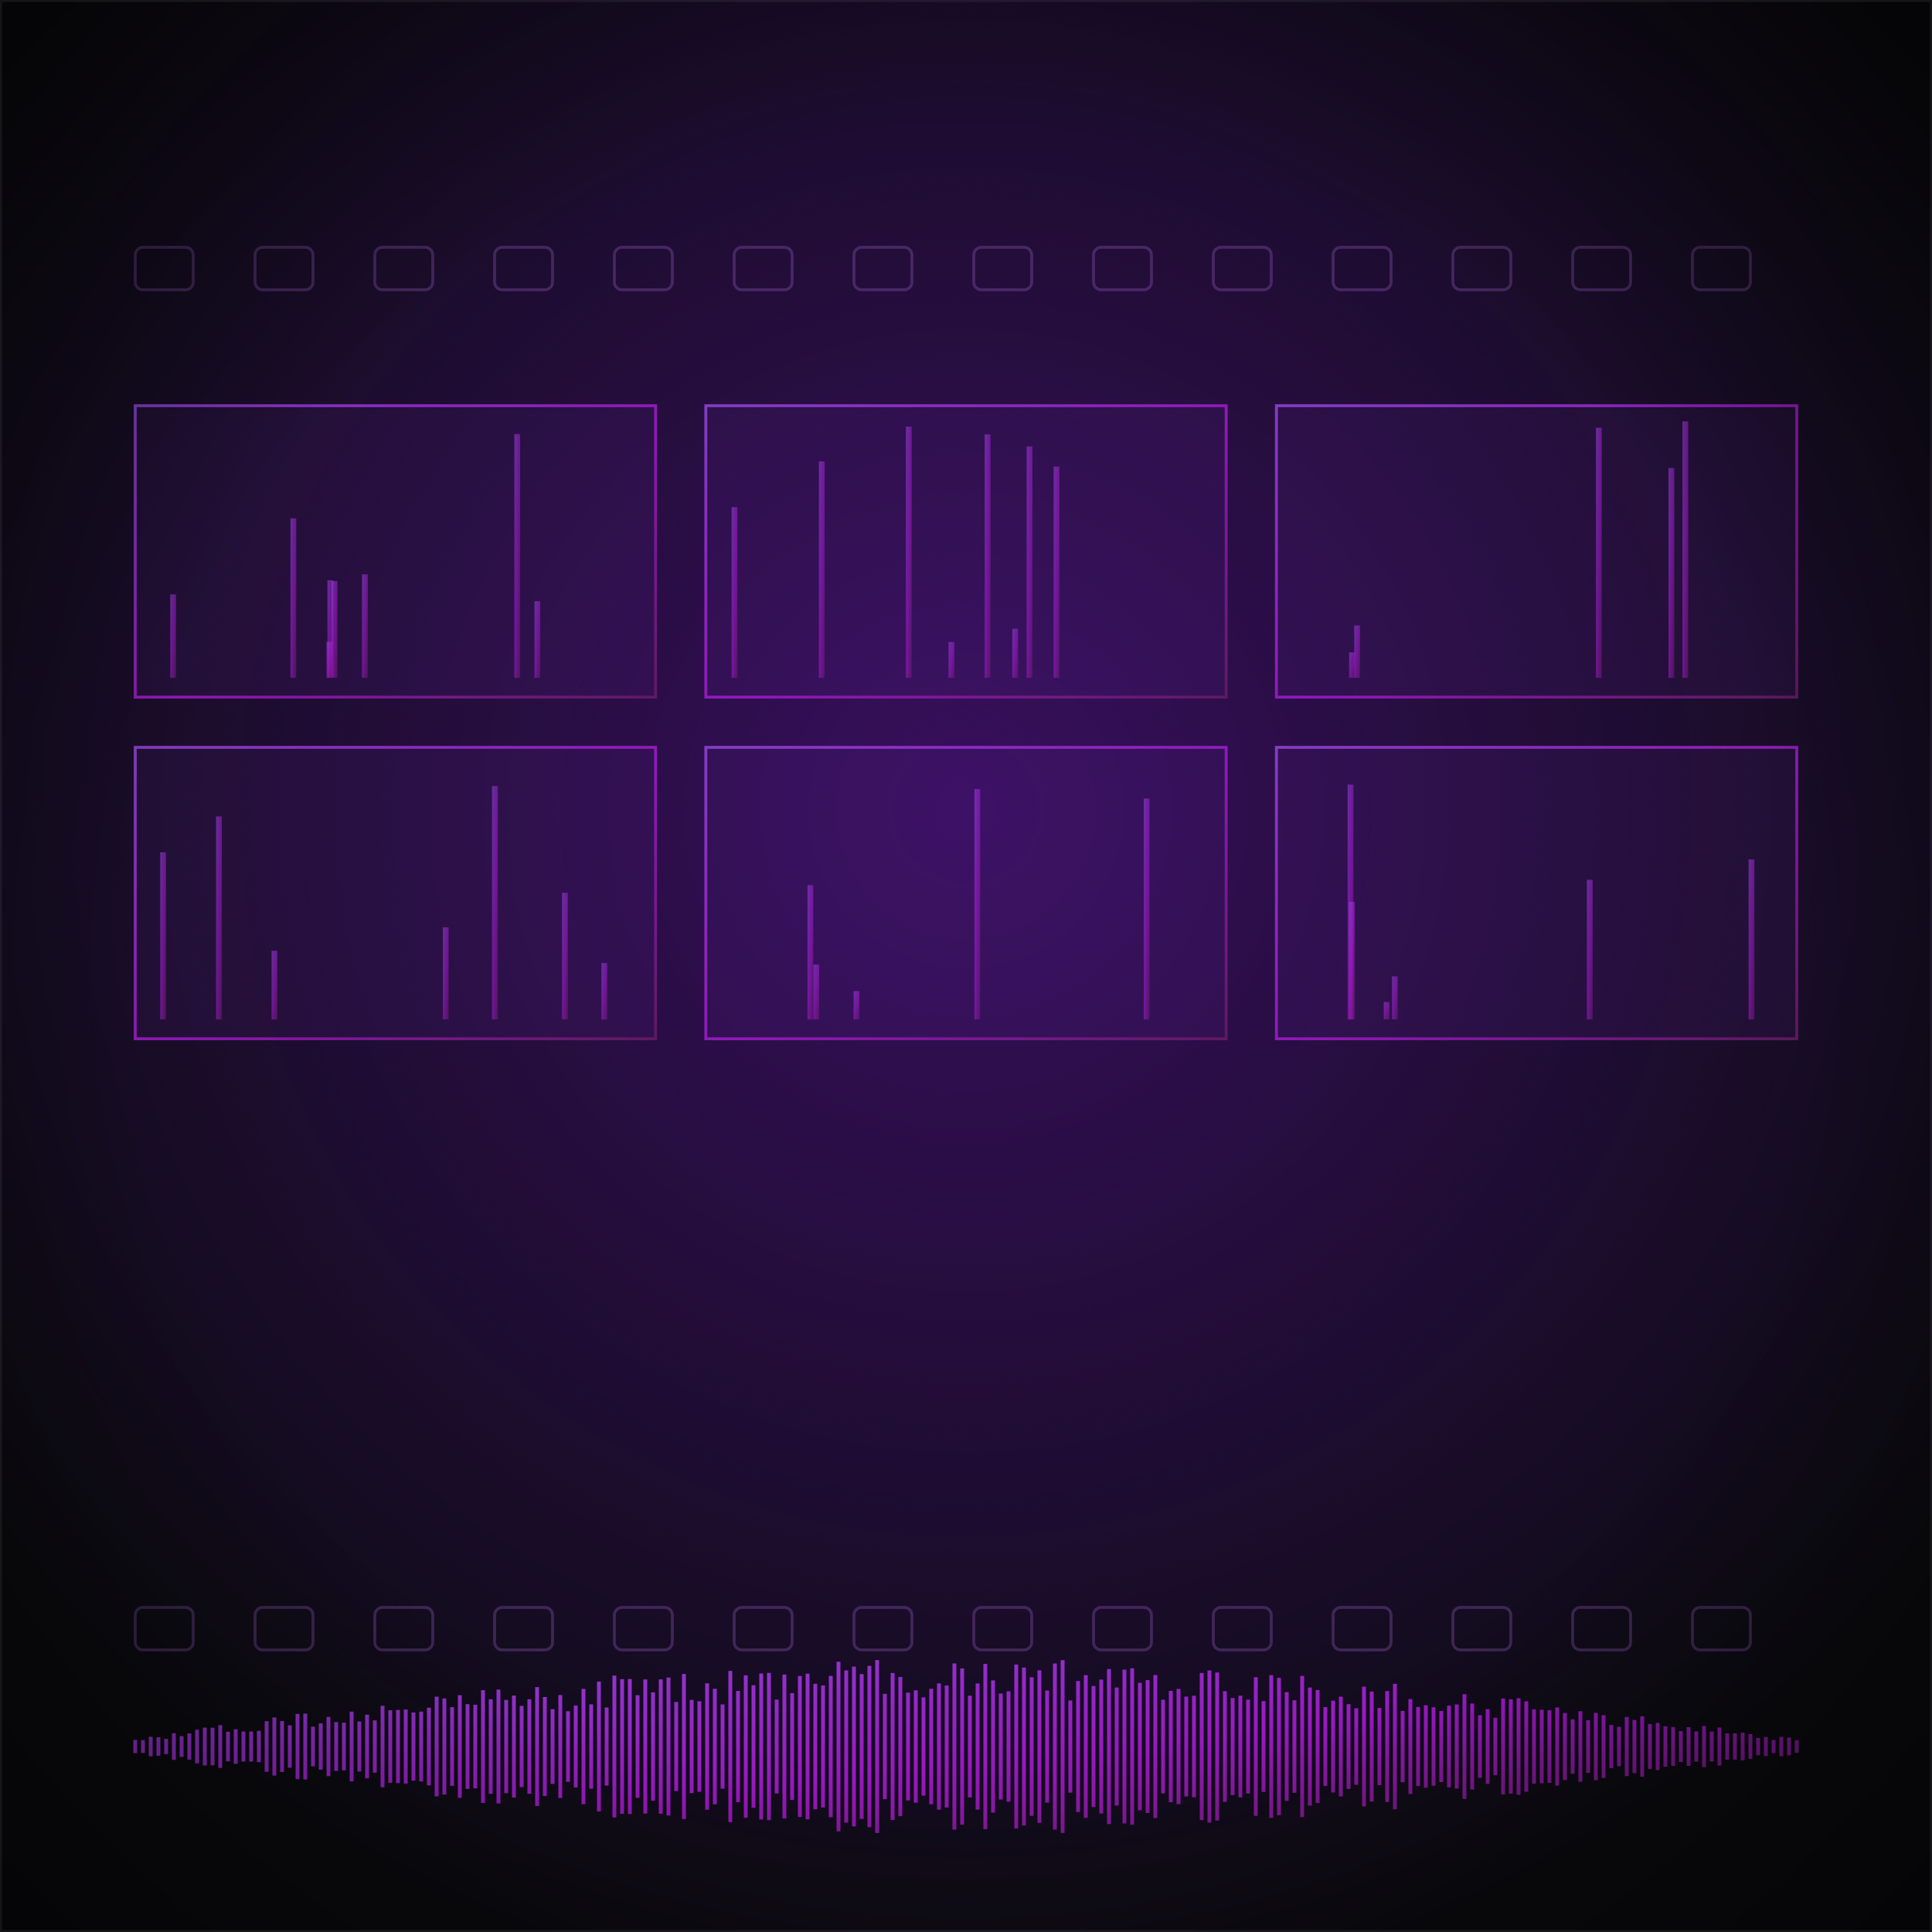
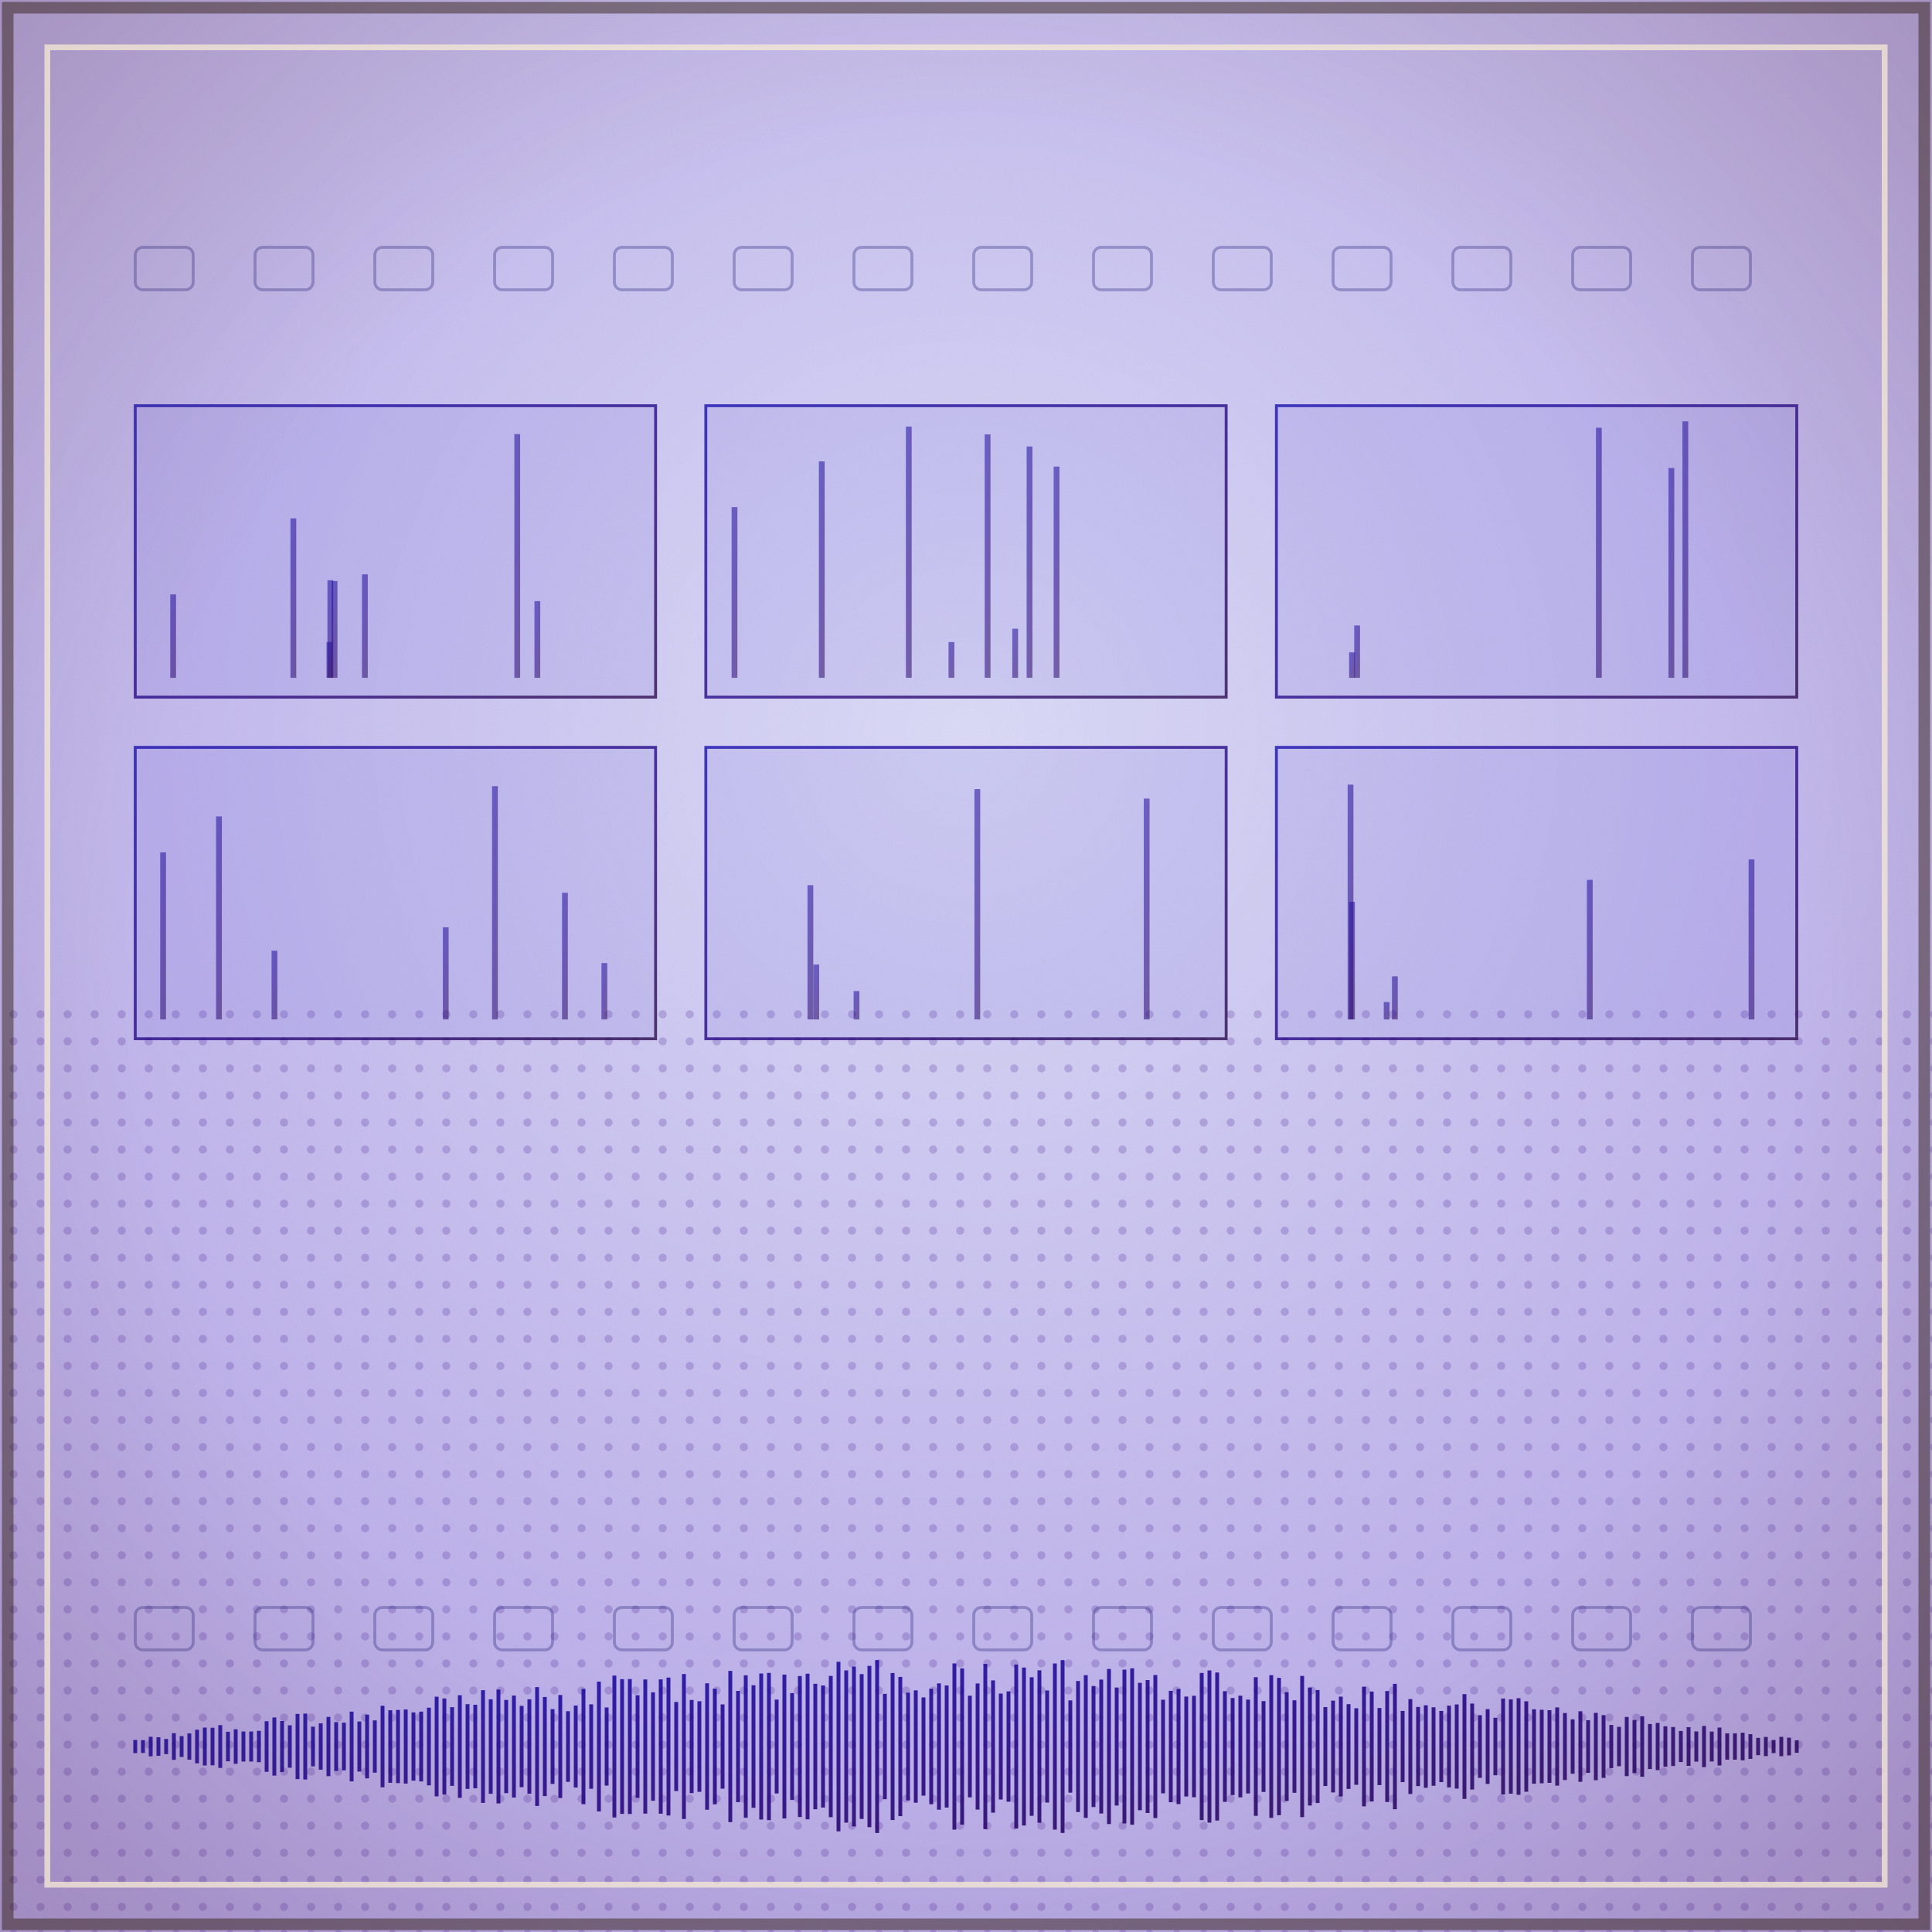
<svg xmlns="http://www.w3.org/2000/svg" viewBox="0 0 1000 1000" width="1000" height="1000" role="img" aria-label="Abstract generated cover artwork">
  <defs>
    <linearGradient id="g-5057" x1="0" y1="0" x2="1" y2="1">
-       <stop offset="0" stop-color="hsla(272.1 72% 58% / 1)" />
-       <stop offset=".55" stop-color="hsla(286.1 78% 46% / 1)" />
-       <stop offset="1" stop-color="hsla(302.1 60% 26% / 1)" />
+       <stop offset="0" stop-color="hsla(243.28 82% 38% / 1)" />
+       <stop offset=".55" stop-color="hsla(255.28 88% 28% / 1)" />
+       <stop offset="1" stop-color="hsla(269.28 74% 18% / 1)" />
    </linearGradient>
-     <radialGradient id="glow-5057" cx=".5" cy=".42" r=".62">
-       <stop offset="0" stop-color="hsla(272.1 90% 52% / 0.34)" />
-       <stop offset="1" stop-color="hsla(272.1 90% 52% / 0)" />
+     <radialGradient id="glow-5057" cx=".5" cy=".38" r=".72">
+       <stop offset="0" stop-color="hsla(237.28 70% 91% / 0.95)" />
+       <stop offset="1" stop-color="hsla(253.28 58% 76% / 0.95)" />
    </radialGradient>
+     <pattern id="dot-5057" width="14" height="14" patternUnits="userSpaceOnUse">
+       <circle cx="7" cy="7" r="2.1" fill="hsla(261.28 70% 34% / 1)" />
+     </pattern>
    <radialGradient id="vig-5057" cx=".5" cy=".5" r=".78">
-       <stop offset=".55" stop-color="#000" stop-opacity="0" />
-       <stop offset="1" stop-color="#000" stop-opacity=".72" />
+       <stop offset=".55" stop-color="#5A2A10" stop-opacity="0" />
+       <stop offset="1" stop-color="#5A2A10" stop-opacity=".22" />
    </radialGradient>
    <filter id="grain-5057" x="0" y="0" width="100%" height="100%">
      <feTurbulence type="fractalNoise" baseFrequency=".9" numOctaves="3" seed="57" result="n" />
      <feColorMatrix in="n" type="saturate" values="0" />
    </filter>
    <filter id="soft-5057" x="-20%" y="-20%" width="140%" height="140%">
      <feGaussianBlur stdDeviation="14" />
    </filter>
  </defs>
-   <rect width="1000" height="1000" fill="#0B0B0F" />
+   <rect width="1000" height="1000" fill="#F6EAD4" />
  <rect width="1000" height="1000" fill="url(#glow-5057)" />
-   <rect x="70" y="210" width="269.33" height="150.83" fill="hsla(272.1 60% 50% / 0.1)" stroke="url(#g-5057)" stroke-width="1.5" opacity=".8" />
+   <rect y="520" width="1000" height="480" fill="url(#dot-5057)" opacity=".22" />
+   <rect x="70" y="210" width="269.33" height="150.83" fill="hsla(243.28 60% 50% / 0.12)" stroke="url(#g-5057)" stroke-width="1.5" opacity=".8" />
  <rect x="276.63" y="311.15" width="3" height="39.68" fill="url(#g-5057)" opacity=".55" />
  <rect x="169.48" y="300.33" width="3" height="50.5" fill="url(#g-5057)" opacity=".55" />
  <rect x="171.65" y="300.74" width="3" height="50.08" fill="url(#g-5057)" opacity=".55" />
  <rect x="169" y="332.26" width="3" height="18.57" fill="url(#g-5057)" opacity=".55" />
  <rect x="266.22" y="224.68" width="3" height="126.15" fill="url(#g-5057)" opacity=".55" />
  <rect x="150.34" y="268.31" width="3" height="82.52" fill="url(#g-5057)" opacity=".55" />
  <rect x="88.11" y="307.66" width="3" height="43.16" fill="url(#g-5057)" opacity=".55" />
  <rect x="187.36" y="297.27" width="3" height="53.56" fill="url(#g-5057)" opacity=".55" />
-   <rect x="365.33" y="210" width="269.33" height="150.83" fill="hsla(272.1 60% 50% / 0.1)" stroke="url(#g-5057)" stroke-width="1.5" opacity=".8" />
+   <rect x="365.33" y="210" width="269.33" height="150.83" fill="hsla(243.28 60% 50% / 0.12)" stroke="url(#g-5057)" stroke-width="1.5" opacity=".8" />
  <rect x="531.39" y="231.1" width="3" height="119.73" fill="url(#g-5057)" opacity=".55" />
  <rect x="378.68" y="262.47" width="3" height="88.36" fill="url(#g-5057)" opacity=".55" />
  <rect x="509.67" y="224.85" width="3" height="125.97" fill="url(#g-5057)" opacity=".55" />
  <rect x="490.96" y="332.34" width="3" height="18.48" fill="url(#g-5057)" opacity=".55" />
  <rect x="468.88" y="220.79" width="3" height="130.03" fill="url(#g-5057)" opacity=".55" />
  <rect x="423.85" y="238.82" width="3" height="112" fill="url(#g-5057)" opacity=".55" />
  <rect x="523.95" y="325.41" width="3" height="25.41" fill="url(#g-5057)" opacity=".55" />
  <rect x="545.37" y="241.51" width="3" height="109.31" fill="url(#g-5057)" opacity=".55" />
-   <rect x="660.67" y="210" width="269.33" height="150.83" fill="hsla(272.1 60% 50% / 0.1)" stroke="url(#g-5057)" stroke-width="1.5" opacity=".8" />
+   <rect x="660.67" y="210" width="269.33" height="150.83" fill="hsla(243.28 60% 50% / 0.12)" stroke="url(#g-5057)" stroke-width="1.5" opacity=".8" />
  <rect x="870.83" y="218.09" width="3" height="132.73" fill="url(#g-5057)" opacity=".55" />
  <rect x="700.94" y="323.75" width="3" height="27.07" fill="url(#g-5057)" opacity=".55" />
  <rect x="863.6" y="242.25" width="3" height="108.58" fill="url(#g-5057)" opacity=".55" />
  <rect x="698.3" y="337.67" width="3" height="13.16" fill="url(#g-5057)" opacity=".55" />
  <rect x="826.06" y="221.4" width="3" height="129.42" fill="url(#g-5057)" opacity=".55" />
-   <rect x="70" y="386.83" width="269.33" height="150.83" fill="hsla(272.1 60% 50% / 0.1)" stroke="url(#g-5057)" stroke-width="1.5" opacity=".8" />
+   <rect x="70" y="386.83" width="269.33" height="150.83" fill="hsla(243.28 60% 50% / 0.12)" stroke="url(#g-5057)" stroke-width="1.5" opacity=".8" />
  <rect x="140.56" y="492.09" width="3" height="35.56" fill="url(#g-5057)" opacity=".55" />
  <rect x="82.91" y="441.19" width="3" height="86.47" fill="url(#g-5057)" opacity=".55" />
  <rect x="111.83" y="422.58" width="3" height="105.08" fill="url(#g-5057)" opacity=".55" />
  <rect x="290.91" y="462.1" width="3" height="65.55" fill="url(#g-5057)" opacity=".55" />
  <rect x="229.21" y="479.97" width="3" height="47.68" fill="url(#g-5057)" opacity=".55" />
  <rect x="311.31" y="498.48" width="3" height="29.18" fill="url(#g-5057)" opacity=".55" />
  <rect x="254.68" y="406.9" width="3" height="120.75" fill="url(#g-5057)" opacity=".55" />
-   <rect x="365.33" y="386.83" width="269.33" height="150.83" fill="hsla(272.1 60% 50% / 0.1)" stroke="url(#g-5057)" stroke-width="1.5" opacity=".8" />
+   <rect x="365.33" y="386.83" width="269.33" height="150.83" fill="hsla(243.28 60% 50% / 0.12)" stroke="url(#g-5057)" stroke-width="1.5" opacity=".8" />
  <rect x="504.36" y="408.44" width="3" height="119.21" fill="url(#g-5057)" opacity=".55" />
  <rect x="421.01" y="499.24" width="3" height="28.41" fill="url(#g-5057)" opacity=".55" />
  <rect x="592.01" y="413.34" width="3" height="114.31" fill="url(#g-5057)" opacity=".55" />
  <rect x="441.83" y="512.97" width="3" height="14.69" fill="url(#g-5057)" opacity=".55" />
  <rect x="417.96" y="458.16" width="3" height="69.49" fill="url(#g-5057)" opacity=".55" />
-   <rect x="660.67" y="386.83" width="269.33" height="150.83" fill="hsla(272.1 60% 50% / 0.1)" stroke="url(#g-5057)" stroke-width="1.5" opacity=".8" />
+   <rect x="660.67" y="386.83" width="269.33" height="150.83" fill="hsla(243.28 60% 50% / 0.12)" stroke="url(#g-5057)" stroke-width="1.5" opacity=".8" />
  <rect x="821.37" y="455.41" width="3" height="72.25" fill="url(#g-5057)" opacity=".55" />
  <rect x="905.07" y="444.83" width="3" height="82.82" fill="url(#g-5057)" opacity=".55" />
  <rect x="697.54" y="406.12" width="3" height="121.53" fill="url(#g-5057)" opacity=".55" />
  <rect x="716.23" y="518.66" width="3" height="9" fill="url(#g-5057)" opacity=".55" />
  <rect x="698.28" y="466.8" width="3" height="60.85" fill="url(#g-5057)" opacity=".55" />
  <rect x="720.48" y="505.35" width="3" height="22.31" fill="url(#g-5057)" opacity=".55" />
-   <rect x="70" y="128" width="30" height="22" rx="4" fill="none" stroke="hsla(272.1 50% 60% / 0.3)" stroke-width="1.5" />
-   <rect x="132" y="128" width="30" height="22" rx="4" fill="none" stroke="hsla(272.1 50% 60% / 0.3)" stroke-width="1.5" />
-   <rect x="194" y="128" width="30" height="22" rx="4" fill="none" stroke="hsla(272.1 50% 60% / 0.3)" stroke-width="1.5" />
-   <rect x="256" y="128" width="30" height="22" rx="4" fill="none" stroke="hsla(272.1 50% 60% / 0.3)" stroke-width="1.5" />
-   <rect x="318" y="128" width="30" height="22" rx="4" fill="none" stroke="hsla(272.1 50% 60% / 0.3)" stroke-width="1.5" />
-   <rect x="380" y="128" width="30" height="22" rx="4" fill="none" stroke="hsla(272.1 50% 60% / 0.3)" stroke-width="1.5" />
-   <rect x="442" y="128" width="30" height="22" rx="4" fill="none" stroke="hsla(272.1 50% 60% / 0.3)" stroke-width="1.5" />
-   <rect x="504" y="128" width="30" height="22" rx="4" fill="none" stroke="hsla(272.1 50% 60% / 0.3)" stroke-width="1.5" />
-   <rect x="566" y="128" width="30" height="22" rx="4" fill="none" stroke="hsla(272.1 50% 60% / 0.3)" stroke-width="1.5" />
-   <rect x="628" y="128" width="30" height="22" rx="4" fill="none" stroke="hsla(272.1 50% 60% / 0.3)" stroke-width="1.5" />
-   <rect x="690" y="128" width="30" height="22" rx="4" fill="none" stroke="hsla(272.1 50% 60% / 0.3)" stroke-width="1.5" />
-   <rect x="752" y="128" width="30" height="22" rx="4" fill="none" stroke="hsla(272.1 50% 60% / 0.3)" stroke-width="1.5" />
-   <rect x="814" y="128" width="30" height="22" rx="4" fill="none" stroke="hsla(272.1 50% 60% / 0.3)" stroke-width="1.5" />
-   <rect x="876" y="128" width="30" height="22" rx="4" fill="none" stroke="hsla(272.1 50% 60% / 0.3)" stroke-width="1.5" />
-   <rect x="70" y="832" width="30" height="22" rx="4" fill="none" stroke="hsla(272.1 50% 60% / 0.3)" stroke-width="1.5" />
-   <rect x="132" y="832" width="30" height="22" rx="4" fill="none" stroke="hsla(272.1 50% 60% / 0.3)" stroke-width="1.5" />
-   <rect x="194" y="832" width="30" height="22" rx="4" fill="none" stroke="hsla(272.1 50% 60% / 0.3)" stroke-width="1.5" />
-   <rect x="256" y="832" width="30" height="22" rx="4" fill="none" stroke="hsla(272.1 50% 60% / 0.3)" stroke-width="1.5" />
-   <rect x="318" y="832" width="30" height="22" rx="4" fill="none" stroke="hsla(272.1 50% 60% / 0.3)" stroke-width="1.5" />
-   <rect x="380" y="832" width="30" height="22" rx="4" fill="none" stroke="hsla(272.1 50% 60% / 0.3)" stroke-width="1.5" />
-   <rect x="442" y="832" width="30" height="22" rx="4" fill="none" stroke="hsla(272.1 50% 60% / 0.3)" stroke-width="1.5" />
-   <rect x="504" y="832" width="30" height="22" rx="4" fill="none" stroke="hsla(272.1 50% 60% / 0.3)" stroke-width="1.5" />
-   <rect x="566" y="832" width="30" height="22" rx="4" fill="none" stroke="hsla(272.1 50% 60% / 0.3)" stroke-width="1.5" />
-   <rect x="628" y="832" width="30" height="22" rx="4" fill="none" stroke="hsla(272.1 50% 60% / 0.3)" stroke-width="1.5" />
-   <rect x="690" y="832" width="30" height="22" rx="4" fill="none" stroke="hsla(272.1 50% 60% / 0.3)" stroke-width="1.5" />
-   <rect x="752" y="832" width="30" height="22" rx="4" fill="none" stroke="hsla(272.1 50% 60% / 0.3)" stroke-width="1.5" />
-   <rect x="814" y="832" width="30" height="22" rx="4" fill="none" stroke="hsla(272.1 50% 60% / 0.3)" stroke-width="1.5" />
-   <rect x="876" y="832" width="30" height="22" rx="4" fill="none" stroke="hsla(272.1 50% 60% / 0.3)" stroke-width="1.5" />
+   <rect x="70" y="128" width="30" height="22" rx="4" fill="none" stroke="hsla(243.28 50% 34% / 0.35)" stroke-width="1.5" />
+   <rect x="132" y="128" width="30" height="22" rx="4" fill="none" stroke="hsla(243.28 50% 34% / 0.35)" stroke-width="1.5" />
+   <rect x="194" y="128" width="30" height="22" rx="4" fill="none" stroke="hsla(243.28 50% 34% / 0.35)" stroke-width="1.5" />
+   <rect x="256" y="128" width="30" height="22" rx="4" fill="none" stroke="hsla(243.28 50% 34% / 0.35)" stroke-width="1.5" />
+   <rect x="318" y="128" width="30" height="22" rx="4" fill="none" stroke="hsla(243.28 50% 34% / 0.35)" stroke-width="1.5" />
+   <rect x="380" y="128" width="30" height="22" rx="4" fill="none" stroke="hsla(243.28 50% 34% / 0.35)" stroke-width="1.5" />
+   <rect x="442" y="128" width="30" height="22" rx="4" fill="none" stroke="hsla(243.28 50% 34% / 0.35)" stroke-width="1.5" />
+   <rect x="504" y="128" width="30" height="22" rx="4" fill="none" stroke="hsla(243.28 50% 34% / 0.35)" stroke-width="1.5" />
+   <rect x="566" y="128" width="30" height="22" rx="4" fill="none" stroke="hsla(243.28 50% 34% / 0.35)" stroke-width="1.5" />
+   <rect x="628" y="128" width="30" height="22" rx="4" fill="none" stroke="hsla(243.28 50% 34% / 0.35)" stroke-width="1.5" />
+   <rect x="690" y="128" width="30" height="22" rx="4" fill="none" stroke="hsla(243.28 50% 34% / 0.35)" stroke-width="1.5" />
+   <rect x="752" y="128" width="30" height="22" rx="4" fill="none" stroke="hsla(243.28 50% 34% / 0.35)" stroke-width="1.5" />
+   <rect x="814" y="128" width="30" height="22" rx="4" fill="none" stroke="hsla(243.28 50% 34% / 0.35)" stroke-width="1.5" />
+   <rect x="876" y="128" width="30" height="22" rx="4" fill="none" stroke="hsla(243.28 50% 34% / 0.35)" stroke-width="1.5" />
+   <rect x="70" y="832" width="30" height="22" rx="4" fill="none" stroke="hsla(243.28 50% 34% / 0.35)" stroke-width="1.5" />
+   <rect x="132" y="832" width="30" height="22" rx="4" fill="none" stroke="hsla(243.28 50% 34% / 0.35)" stroke-width="1.5" />
+   <rect x="194" y="832" width="30" height="22" rx="4" fill="none" stroke="hsla(243.28 50% 34% / 0.35)" stroke-width="1.5" />
+   <rect x="256" y="832" width="30" height="22" rx="4" fill="none" stroke="hsla(243.28 50% 34% / 0.35)" stroke-width="1.5" />
+   <rect x="318" y="832" width="30" height="22" rx="4" fill="none" stroke="hsla(243.28 50% 34% / 0.35)" stroke-width="1.5" />
+   <rect x="380" y="832" width="30" height="22" rx="4" fill="none" stroke="hsla(243.28 50% 34% / 0.35)" stroke-width="1.5" />
+   <rect x="442" y="832" width="30" height="22" rx="4" fill="none" stroke="hsla(243.28 50% 34% / 0.35)" stroke-width="1.5" />
+   <rect x="504" y="832" width="30" height="22" rx="4" fill="none" stroke="hsla(243.28 50% 34% / 0.35)" stroke-width="1.5" />
+   <rect x="566" y="832" width="30" height="22" rx="4" fill="none" stroke="hsla(243.28 50% 34% / 0.35)" stroke-width="1.5" />
+   <rect x="628" y="832" width="30" height="22" rx="4" fill="none" stroke="hsla(243.28 50% 34% / 0.35)" stroke-width="1.5" />
+   <rect x="690" y="832" width="30" height="22" rx="4" fill="none" stroke="hsla(243.28 50% 34% / 0.35)" stroke-width="1.5" />
+   <rect x="752" y="832" width="30" height="22" rx="4" fill="none" stroke="hsla(243.28 50% 34% / 0.35)" stroke-width="1.5" />
+   <rect x="814" y="832" width="30" height="22" rx="4" fill="none" stroke="hsla(243.28 50% 34% / 0.35)" stroke-width="1.5" />
+   <rect x="876" y="832" width="30" height="22" rx="4" fill="none" stroke="hsla(243.28 50% 34% / 0.35)" stroke-width="1.5" />
  <path d="M70 900.59V907.41M74 900.68V907.32M78 898.95V909.05M82 899.2V908.8M86 900.07V907.93M90 897.09V910.91M94 898.62V909.38M98 897.21V910.79M102 895.3V912.7M106 894.19V913.81M110 894.28V913.72M114 892.93V915.07M118 896.35V911.65M122 895.06V912.94M126 896.23V911.77M130 896.22V911.78M134 895.88V912.12M138 890.91V917.09M142 888.95V919.05M146 890.81V917.19M150 893.02V914.98M154 887.13V920.87M158 886.94V921.06M162 893.73V914.27M166 892.01V915.99M170 888.67V919.33M174 891.37V916.63M178 891.67V916.33M182 885.94V922.06M186 891.05V916.95M190 887.52V920.48M194 890.47V917.53M198 882.9V925.1M202 885.23V922.77M206 885.06V922.94M210 884.83V923.17M214 886.34V921.66M218 885.92V922.08M222 883.89V924.11M226 878.21V929.79M230 879.12V928.88M234 883.64V924.36M238 877.44V930.56M242 882.07V925.93M246 882.37V925.63M250 874.84V933.16M254 879.55V928.45M258 874.54V933.46M262 879.88V928.12M266 877.6V930.4M270 882.96V925.04M274 879.56V928.44M278 873.26V934.74M282 878.36V929.64M286 884.65V923.35M290 877.34V930.66M294 885.73V922.27M298 882.78V925.22M302 874.16V933.84M306 882.16V925.84M310 870.4V937.6M314 883.79V924.21M318 867.27V940.73M322 869.14V938.86M326 869.07V938.93M330 877.44V930.56M334 869.28V938.72M338 875.94V932.06M342 869.24V938.76M346 868.3V939.7M350 880.94V927.06M354 866.47V941.53M358 879.89V928.11M362 880.57V927.43M366 871.29V936.71M370 874.1V933.9M374 882.19V925.81M378 864.86V943.14M382 875.23V932.77M386 867.14V940.86M390 872.28V935.72M394 866.21V941.79M398 865.89V942.11M402 879.71V928.29M406 866.76V941.24M410 876.35V931.65M414 867.52V940.48M418 866.31V941.69M422 871.53V936.47M426 872.4V935.6M430 867.44V940.56M434 860.11V947.89M438 864.61V943.39M442 862.64V945.36M446 866.52V941.48M450 862.25V945.75M454 859.26V948.74M458 876.73V931.27M462 865.95V942.05M466 867.97V940.03M470 876.12V931.88M474 874.93V933.07M478 878.57V929.43M482 874.12V933.88M486 871.32V936.68M490 872.41V935.59M494 860.99V947.01M498 863.57V944.43M502 877.68V930.32M506 871.36V936.64M510 861.24V946.76M514 869.77V938.23M518 876.58V931.42M522 875.44V932.56M526 861.56V946.44M530 863.12V944.88M534 868.14V939.86M538 864.56V943.44M542 874.99V933.01M546 861.01V946.99M550 859.28V948.72M554 880.13V927.87M558 870.09V937.91M562 867.07V940.93M566 872.68V935.32M570 869.35V938.65M574 863.87V944.13M578 873.45V934.55M582 864.2V943.8M586 863.52V944.48M590 871.02V936.98M594 869.61V938.39M598 866.99V941.01M602 879.77V928.23M606 875.17V932.83M610 874.19V933.81M614 878.14V929.86M618 877.74V930.26M622 865.93V942.07M626 864.62V943.38M630 865.69V942.31M634 875.35V932.65M638 878.89V929.11M642 877.68V930.32M646 879.71V928.29M650 868.12V939.88M654 880.5V927.5M658 867.06V940.94M662 868.45V939.55M666 875.87V932.13M670 880.07V927.93M674 867.46V940.54M678 873.46V934.54M682 874.76V933.24M686 883.58V924.42M690 880.24V927.76M694 878.18V929.82M698 882.07V925.93M702 884.19V923.81M706 873.04V934.96M710 875.54V932.46M714 884.04V923.96M718 875.28V932.72M722 871.54V936.46M726 885.57V922.43M730 879.44V928.56M734 883.53V924.47M738 882.65V925.35M742 883.7V924.3M746 885.59V922.41M750 882.85V925.15M754 882.21V925.79M758 876.9V931.1M762 881.76V926.24M766 887.79V920.21M770 884.65V923.35M774 889.12V918.88M778 879.16V928.84M782 879.6V928.4M786 879V929M790 880.6V927.4M794 884.74V923.26M798 884.98V923.02M802 885.2V922.8M806 883.76V924.24M810 886.66V921.34M814 889.93V918.07M818 885.75V922.25M822 890.37V917.63M826 886.57V921.43M830 887.76V920.24M834 892.84V915.16M838 893.82V914.18M842 888.7V919.3M846 890.26V917.74M850 888.35V919.65M854 892.37V915.63M858 891.78V916.22M862 893.52V914.48M866 893.92V914.08M870 895.97V912.03M874 893.99V914.01M878 896.19V911.81M882 893.34V914.66M886 896.25V911.75M890 894.18V913.82M894 897.2V910.8M898 897.19V910.81M902 896.85V911.15M906 897.6V910.4M910 899.52V908.48M914 899.05V908.95M918 900.62V907.38M922 899V909M926 899.41V908.59M930 900.77V907.23" stroke="url(#g-5057)" stroke-width="2" opacity=".9" />
  <rect width="1000" height="1000" fill="url(#vig-5057)" />
-   <rect width="1000" height="1000" filter="url(#grain-5057)" opacity=".055" style="mix-blend-mode:overlay" />
-   <rect x=".5" y=".5" width="999" height="999" fill="none" stroke="rgba(255,255,255,.07)" />
+   <rect width="1000" height="1000" filter="url(#grain-5057)" opacity=".07" style="mix-blend-mode:multiply" />
+   <rect x="4" y="4" width="992" height="992" fill="none" stroke="#2A1508" stroke-opacity=".45" stroke-width="6" />
+   <rect x="24.5" y="24.5" width="951" height="951" fill="none" stroke="#F6EAD4" stroke-opacity=".75" stroke-width="3" />
</svg>
